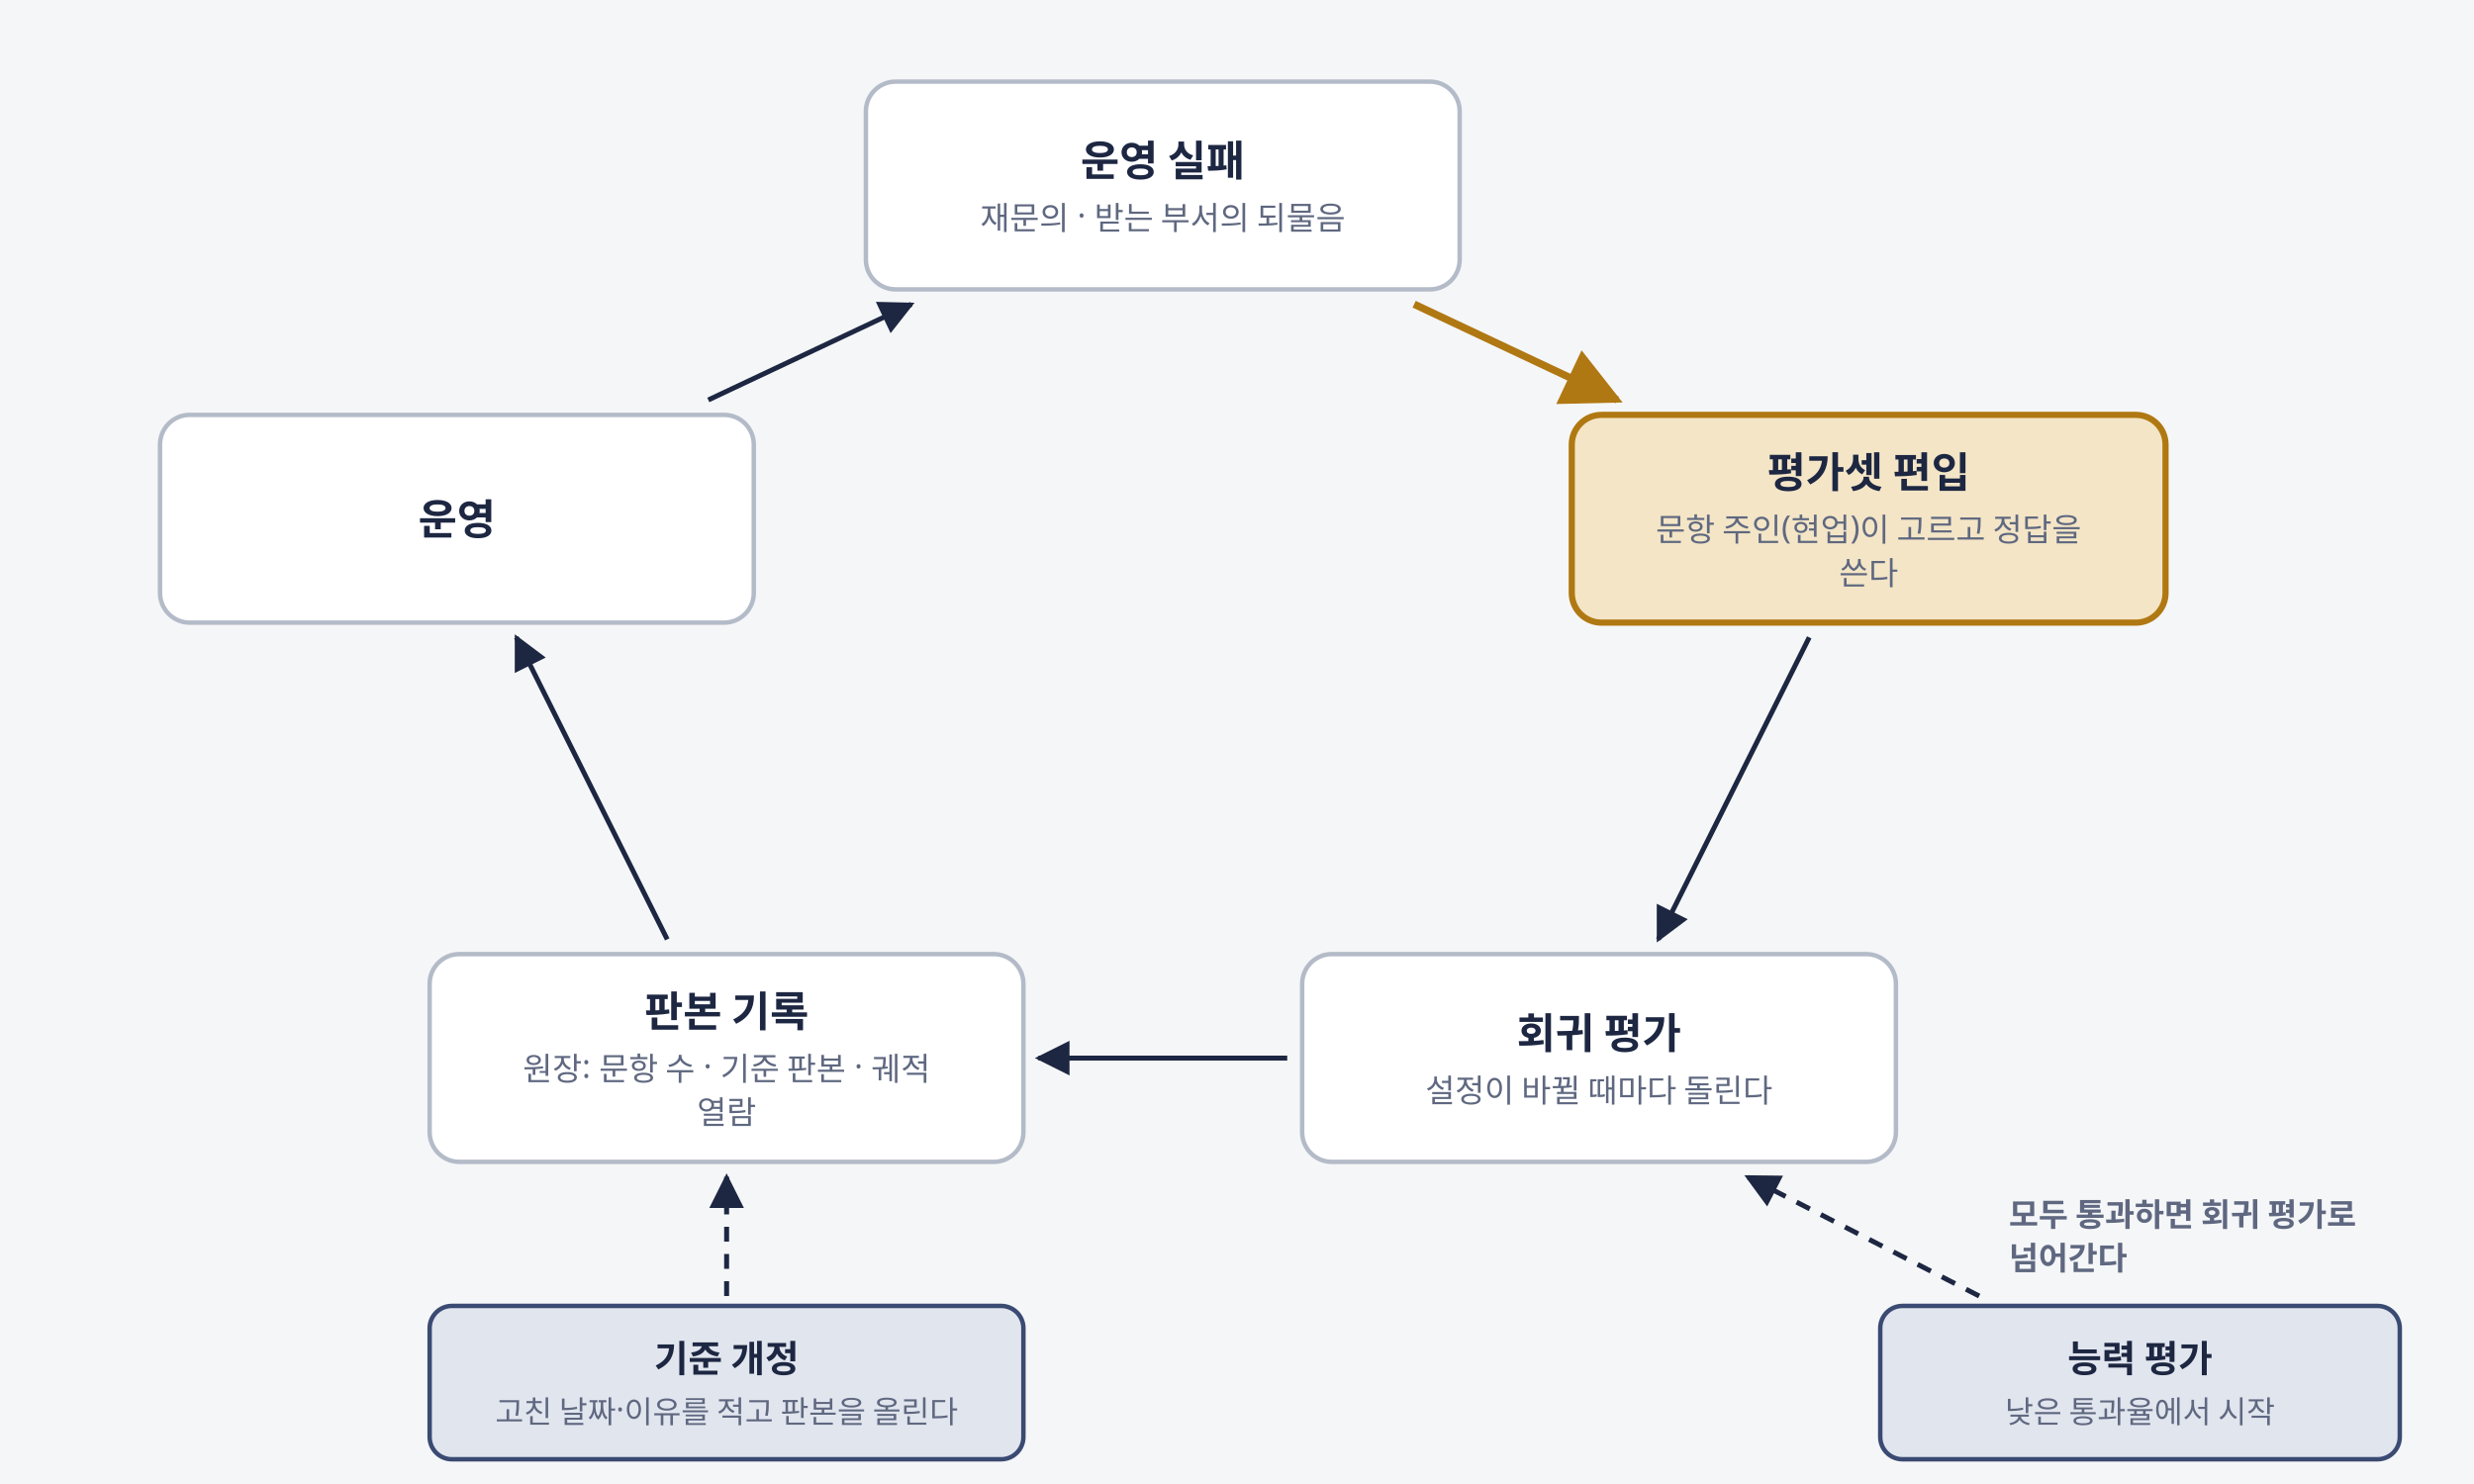
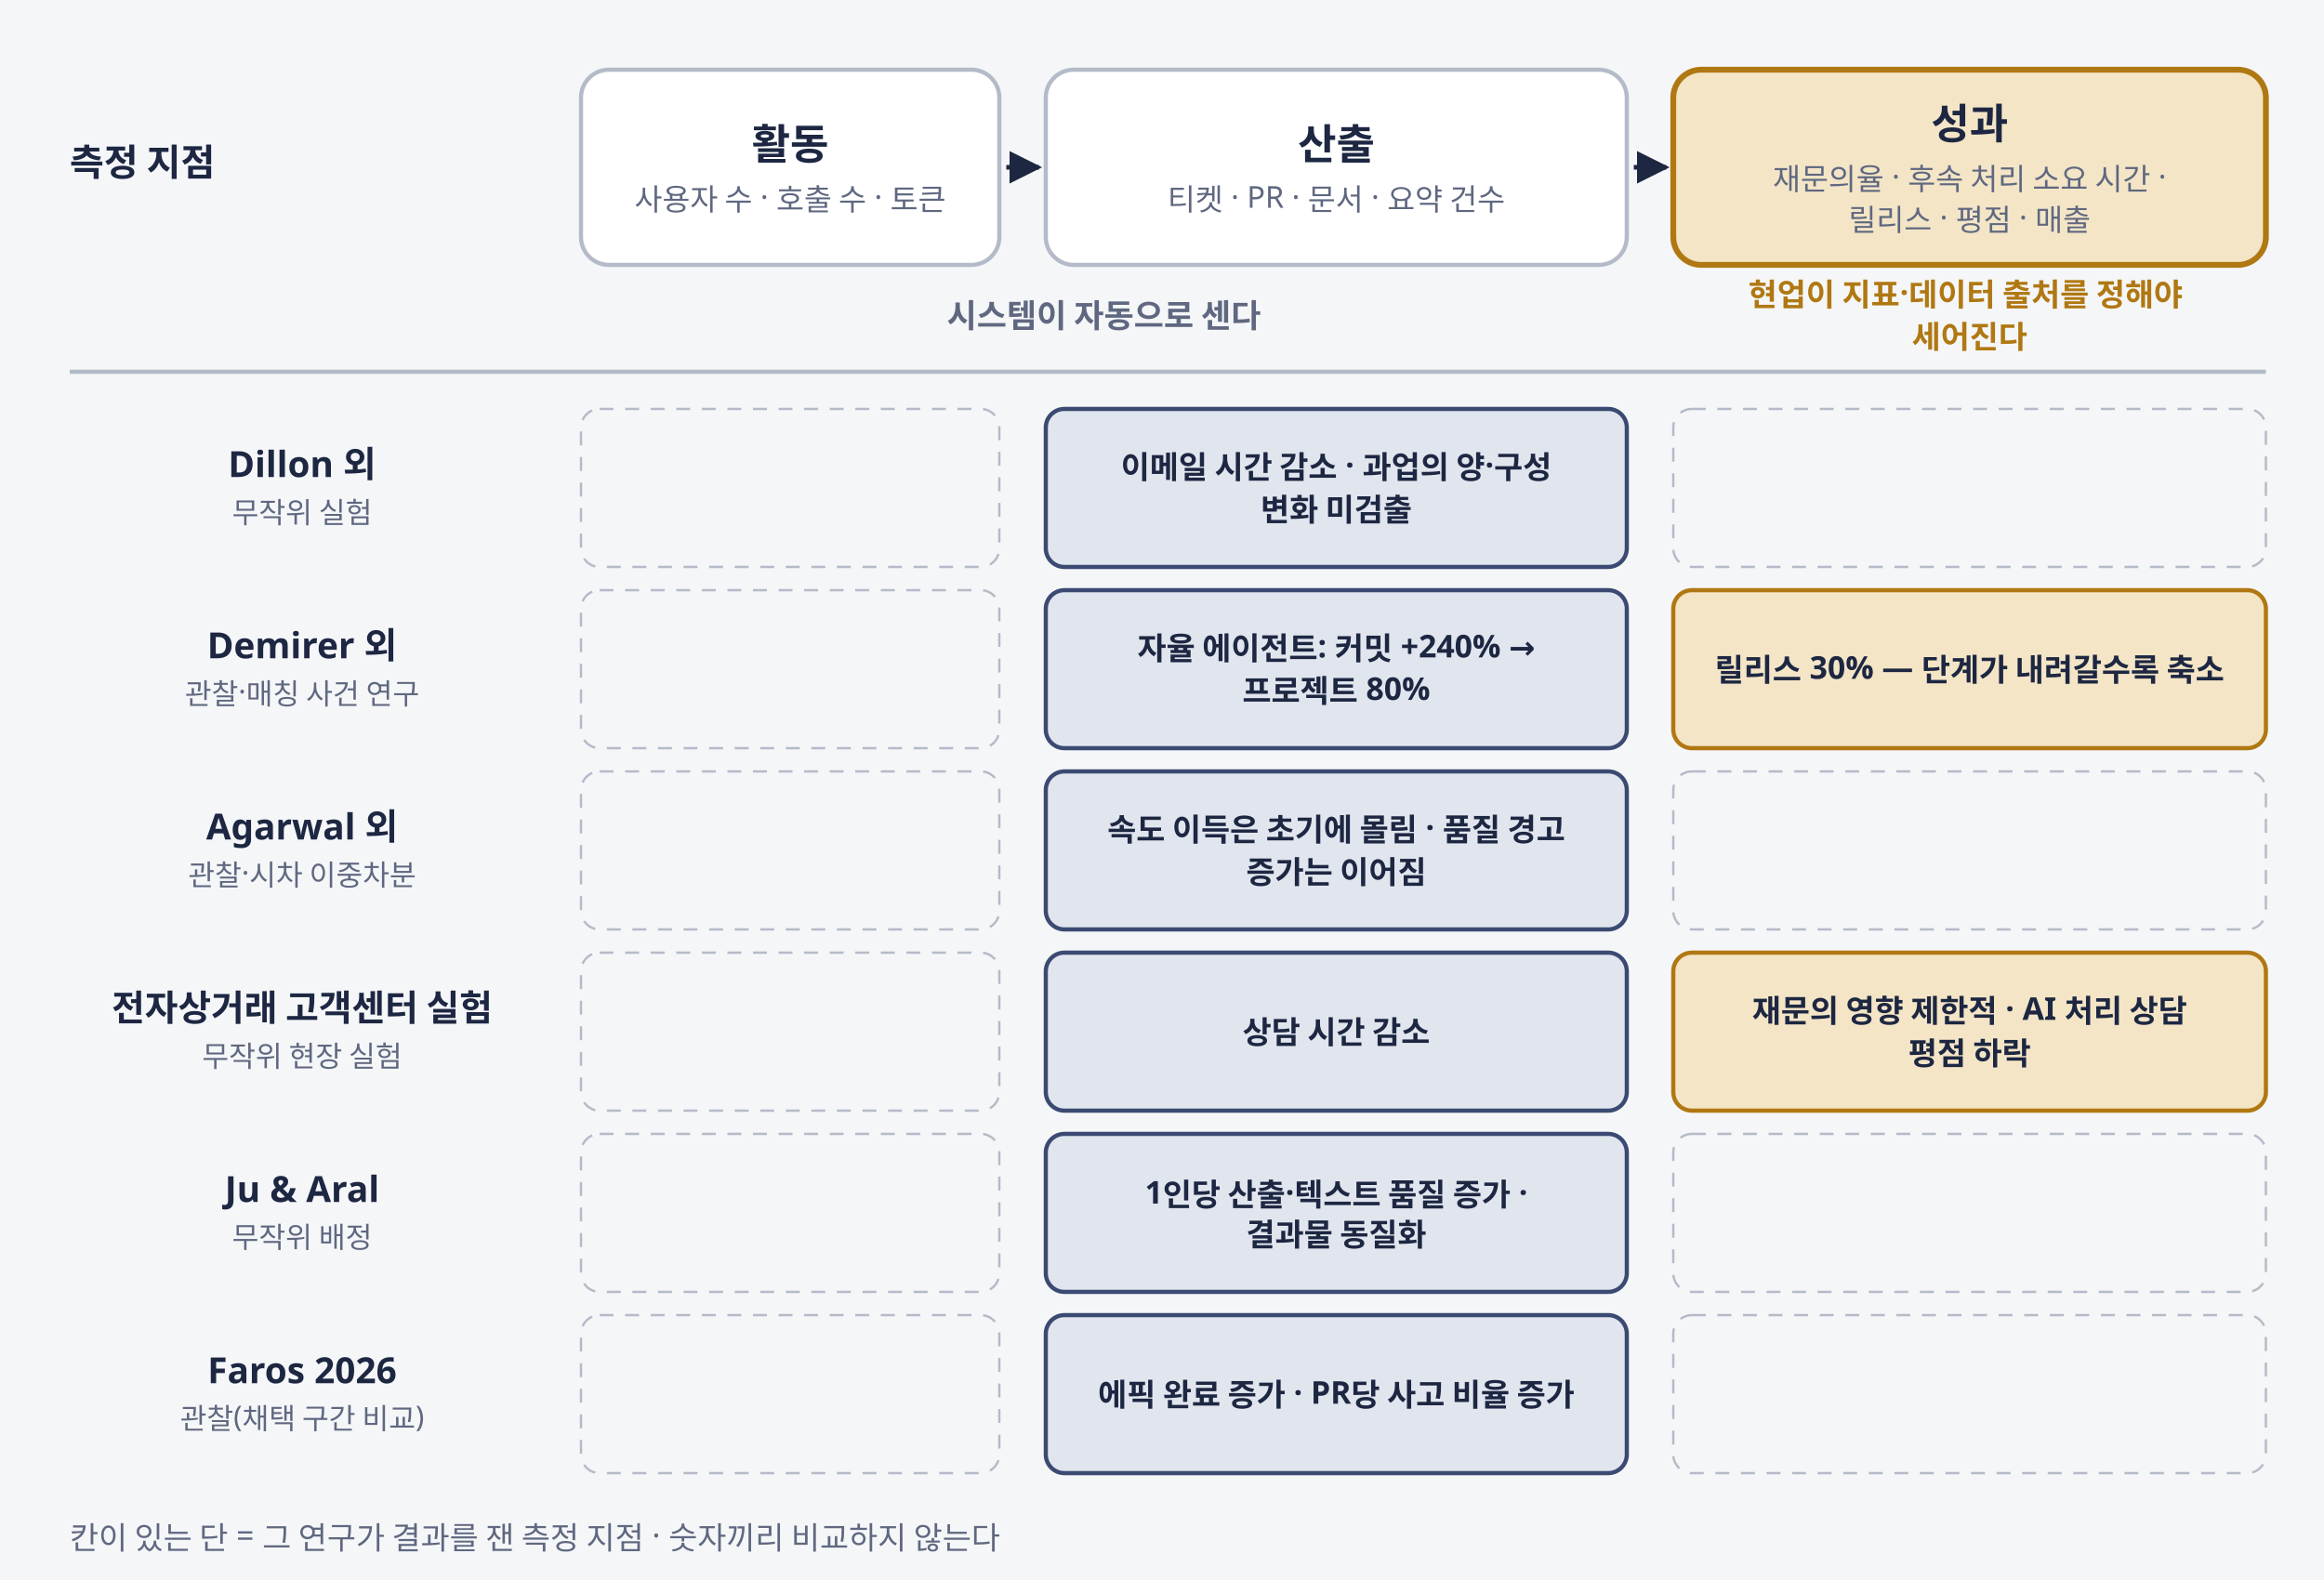
- <svg xmlns="http://www.w3.org/2000/svg" viewBox="0 0 1000 600" role="img" aria-label="운영 실패에서 평가셋으로, 다시 운영으로 도는 고리" font-family="Pretendard,'Apple SD Gothic Neo','Noto Sans KR',sans-serif">
+ <svg xmlns="http://www.w3.org/2000/svg" viewBox="0 0 1000 680" role="img" aria-label="활동·산출·성과 세 단과 연구별로 효과가 관측된 단" font-family="Pretendard,'Apple SD Gothic Neo','Noto Sans KR',sans-serif">
  <defs>
    <marker id="mi" viewBox="0 0 10 10" refX="9" refY="5" markerWidth="7" markerHeight="7" orient="auto-start-reverse">
      <path d="M0,0L10,5L0,10z" fill="#1D2742" />
    </marker>
    <marker id="mc" viewBox="0 0 10 10" refX="9" refY="5" markerWidth="8" markerHeight="8" orient="auto-start-reverse">
      <path d="M0,0L10,5L0,10z" fill="#B07812" />
    </marker>
  </defs>
-   <rect width="1000" height="600" fill="#F5F6F8" />
-   <path d="M571.6,123.0 L653.7,161.7" fill="none" stroke="#B07812" stroke-width="3" marker-end="url(#mc)" />
-   <path d="M731.3,257.7 L670.3,379.8" fill="none" stroke="#1D2742" stroke-width="2" marker-end="url(#mi)" />
-   <path d="M520.3,427.8 L419.7,427.8" fill="none" stroke="#1D2742" stroke-width="2" marker-end="url(#mi)" />
-   <path d="M269.7,379.8 L208.7,257.7" fill="none" stroke="#1D2742" stroke-width="2" marker-end="url(#mi)" />
-   <path d="M286.3,161.7 L368.4,123.0" fill="none" stroke="#1D2742" stroke-width="2" marker-end="url(#mi)" />
-   <rect x="350.0" y="33.0" width="240" height="84" rx="12" fill="#FFFFFF" stroke="#B4BBC8" stroke-width="1.8" />
-   <text x="470.0" y="71.1" fill="#1D2742" font-size="17" font-weight="700" text-anchor="middle">운영 실패</text>
-   <text x="470.0" y="92.8" fill="#5F6880" font-size="13" font-weight="400" text-anchor="middle">재문의 · 받는 부서의 되물음</text>
-   <rect x="635.317" y="167.742" width="240" height="84" rx="12" fill="#F3E5C6" stroke="#B07812" stroke-width="2.5" />
-   <text x="755.3" y="197.1" fill="#1D2742" font-size="17" font-weight="700" text-anchor="middle">평가셋 편입</text>
-   <text x="755.3" y="218.8" fill="#5F6880" font-size="13" font-weight="400" text-anchor="middle">문항 주인(현업)이 고르고 정답을</text>
-   <text x="755.3" y="236.4" fill="#5F6880" font-size="13" font-weight="400" text-anchor="middle">쓴다</text>
-   <rect x="526.336" y="385.758" width="240" height="84" rx="12" fill="#FFFFFF" stroke="#B4BBC8" stroke-width="1.8" />
-   <text x="646.3" y="423.9" fill="#1D2742" font-size="17" font-weight="700" text-anchor="middle">회귀 평가</text>
-   <text x="646.3" y="445.6" fill="#5F6880" font-size="13" font-weight="400" text-anchor="middle">설정이 바뀔 때마다 돌린다</text>
-   <rect x="173.664" y="385.758" width="240" height="84" rx="12" fill="#FFFFFF" stroke="#B4BBC8" stroke-width="1.8" />
-   <text x="293.7" y="415.1" fill="#1D2742" font-size="17" font-weight="700" text-anchor="middle">판본 기록</text>
-   <text x="293.7" y="436.8" fill="#5F6880" font-size="13" font-weight="400" text-anchor="middle">원장: 문항 수 · 기준 판본 · 궤적</text>
-   <text x="293.7" y="454.4" fill="#5F6880" font-size="13" font-weight="400" text-anchor="middle">열람</text>
-   <rect x="64.683" y="167.742" width="240" height="84" rx="12" fill="#FFFFFF" stroke="#B4BBC8" stroke-width="1.8" />
-   <text x="184.7" y="216.1" fill="#1D2742" font-size="17" font-weight="700" text-anchor="middle">운영</text>
-   <rect x="173.664" y="528" width="240" height="62" rx="9" fill="#E1E5EE" stroke="#3A4A72" stroke-width="1.8" />
-   <text x="293.7" y="554.7" fill="#1D2742" font-size="15" font-weight="700" text-anchor="middle">기준 개정</text>
-   <text x="293.7" y="575.3" fill="#5F6880" font-size="12.5" font-weight="400" text-anchor="middle">고친 날짜·이유를 적고 판본을 올린다</text>
-   <path d="M293.7,524 L293.7,475.8" fill="none" stroke="#1D2742" stroke-width="2" stroke-dasharray="6 5" marker-end="url(#mi)" />
-   <rect x="760" y="528" width="210" height="62" rx="9" fill="#E1E5EE" stroke="#3A4A72" stroke-width="1.8" />
-   <text x="865.0" y="554.7" fill="#1D2742" font-size="15" font-weight="700" text-anchor="middle">능력 평가</text>
-   <text x="865.0" y="575.3" fill="#5F6880" font-size="12.5" font-weight="400" text-anchor="middle">낮은 통과율에서 시작</text>
-   <path d="M800,524 L706.3,475.8" fill="none" stroke="#1D2742" stroke-width="2" stroke-dasharray="6 5" marker-end="url(#mi)" />
-   <text fill="#5F6880" font-size="13" font-weight="700" text-anchor="start" dominant-baseline="middle">
-     <tspan x="812.0" y="491.2">모두 통과하면 회귀 평가로</tspan>
-     <tspan x="812.0" y="508.8">넘어간다</tspan>
+   <rect width="1000" height="680" fill="#F5F6F8" />
+   <text fill="#1D2742" font-size="16" font-weight="700" text-anchor="start" dominant-baseline="middle">
+     <tspan x="30.0" y="70.0">측정 지점</tspan>
+   </text>
+   <rect x="250" y="30" width="180" height="84" rx="12" fill="#FFFFFF" stroke="#B4BBC8" stroke-width="1.8" />
+   <text x="340.0" y="68.5" fill="#1D2742" font-size="18" font-weight="700" text-anchor="middle">활동</text>
+   <text x="340.0" y="90.5" fill="#5F6880" font-size="13" font-weight="400" text-anchor="middle">사용자 수 · 호출 수 · 토큰</text>
+   <path d="M433,72 L447,72" fill="none" stroke="#1D2742" stroke-width="2" marker-end="url(#mi)" />
+   <rect x="450" y="30" width="250" height="84" rx="12" fill="#FFFFFF" stroke="#B4BBC8" stroke-width="1.8" />
+   <text x="575.0" y="68.5" fill="#1D2742" font-size="18" font-weight="700" text-anchor="middle">산출</text>
+   <text x="575.0" y="90.5" fill="#5F6880" font-size="13" font-weight="400" text-anchor="middle">티켓 · PR · 문서 · 요약 건수</text>
+   <path d="M703,72 L717,72" fill="none" stroke="#1D2742" stroke-width="2" marker-end="url(#mi)" />
+   <rect x="720" y="30" width="255" height="84" rx="12" fill="#F3E5C6" stroke="#B07812" stroke-width="2.5" />
+   <text x="847.5" y="59.7" fill="#1D2742" font-size="18" font-weight="700" text-anchor="middle">성과</text>
+   <text x="847.5" y="81.7" fill="#5F6880" font-size="13" font-weight="400" text-anchor="middle">재문의율 · 후속 처리 소요 시간 ·</text>
+   <text x="847.5" y="99.3" fill="#5F6880" font-size="13" font-weight="400" text-anchor="middle">릴리스 · 평점 · 매출</text>
+   <text fill="#5F6880" font-size="14" font-weight="700" text-anchor="middle" dominant-baseline="middle">
+     <tspan x="475.0" y="136.0">시스템이 자동으로 센다</tspan>
+   </text>
+   <text fill="#B07812" font-size="13.5" font-weight="700" text-anchor="middle" dominant-baseline="middle">
+     <tspan x="847.5" y="126.9">현업이 지표·데이터 출처를 정해야</tspan>
+     <tspan x="847.5" y="145.1">세어진다</tspan>
+   </text>
+   <line x1="30" y1="160" x2="975" y2="160" stroke="#B4BBC8" stroke-width="1.8" />
+   <text x="130.0" y="205.3" fill="#1D2742" font-size="15.5" font-weight="700" text-anchor="middle">Dillon 외</text>
+   <text x="130.0" y="225.1" fill="#5F6880" font-size="12.5" font-weight="400" text-anchor="middle">무작위 실험</text>
+   <rect x="250.0" y="176.0" width="180.0" height="68.0" rx="8" fill="none" stroke="#B4BBC8" stroke-width="1" stroke-dasharray="6 5" />
+   <rect x="450" y="176" width="250" height="68" rx="8" fill="#E1E5EE" stroke="#3A4A72" stroke-width="1.8" />
+   <text x="575.0" y="205.9" fill="#1D2742" font-size="13.5" font-weight="700" text-anchor="middle">이메일 시간 감소 · 과업의 양·구성</text>
+   <text x="575.0" y="224.2" fill="#1D2742" font-size="13.5" font-weight="700" text-anchor="middle">변화 미검출</text>
+   <rect x="720.0" y="176.0" width="255.0" height="68.0" rx="8" fill="none" stroke="#B4BBC8" stroke-width="1" stroke-dasharray="6 5" />
+   <text x="130.0" y="283.3" fill="#1D2742" font-size="15.5" font-weight="700" text-anchor="middle">Demirer 외</text>
+   <text x="130.0" y="303.1" fill="#5F6880" font-size="12.5" font-weight="400" text-anchor="middle">관찰·매칭 사건 연구</text>
+   <rect x="250.0" y="254.0" width="180.0" height="68.0" rx="8" fill="none" stroke="#B4BBC8" stroke-width="1" stroke-dasharray="6 5" />
+   <rect x="450" y="254" width="250" height="68" rx="8" fill="#E1E5EE" stroke="#3A4A72" stroke-width="1.8" />
+   <text x="575.0" y="283.9" fill="#1D2742" font-size="13.5" font-weight="700" text-anchor="middle">자율 에이전트: 커밋 +240% →</text>
+   <text x="575.0" y="302.2" fill="#1D2742" font-size="13.5" font-weight="700" text-anchor="middle">프로젝트 80%</text>
+   <rect x="720" y="254" width="255" height="68" rx="8" fill="#F3E5C6" stroke="#B07812" stroke-width="1.8" />
+   <text x="847.5" y="293.1" fill="#1D2742" font-size="13.5" font-weight="700" text-anchor="middle">릴리스 30% — 단계가 내려갈수록 축소</text>
+   <text x="130.0" y="361.3" fill="#1D2742" font-size="15.5" font-weight="700" text-anchor="middle">Agarwal 외</text>
+   <text x="130.0" y="381.1" fill="#5F6880" font-size="12.5" font-weight="400" text-anchor="middle">관찰·시차 이중차분</text>
+   <rect x="250.0" y="332.0" width="180.0" height="68.0" rx="8" fill="none" stroke="#B4BBC8" stroke-width="1" stroke-dasharray="6 5" />
+   <rect x="450" y="332" width="250" height="68" rx="8" fill="#E1E5EE" stroke="#3A4A72" stroke-width="1.8" />
+   <text x="575.0" y="361.9" fill="#1D2742" font-size="13.5" font-weight="700" text-anchor="middle">속도 이득은 초기에 몰림 · 품질 경고</text>
+   <text x="575.0" y="380.2" fill="#1D2742" font-size="13.5" font-weight="700" text-anchor="middle">증가는 이어짐</text>
+   <rect x="720.0" y="332.0" width="255.0" height="68.0" rx="8" fill="none" stroke="#B4BBC8" stroke-width="1" stroke-dasharray="6 5" />
+   <text x="130.0" y="439.3" fill="#1D2742" font-size="15.5" font-weight="700" text-anchor="middle">전자상거래 고객센터 실험</text>
+   <text x="130.0" y="459.1" fill="#5F6880" font-size="12.5" font-weight="400" text-anchor="middle">무작위 현장 실험</text>
+   <rect x="250.0" y="410.0" width="180.0" height="68.0" rx="8" fill="none" stroke="#B4BBC8" stroke-width="1" stroke-dasharray="6 5" />
+   <rect x="450" y="410" width="250" height="68" rx="8" fill="#E1E5EE" stroke="#3A4A72" stroke-width="1.8" />
+   <text x="575.0" y="449.1" fill="#1D2742" font-size="13.5" font-weight="700" text-anchor="middle">상담 시간 감소</text>
+   <rect x="720" y="410" width="255" height="68" rx="8" fill="#F3E5C6" stroke="#B07812" stroke-width="1.8" />
+   <text x="847.5" y="439.9" fill="#1D2742" font-size="13.5" font-weight="700" text-anchor="middle">재문의 영향 제한적 · AI 처리 상담</text>
+   <text x="847.5" y="458.2" fill="#1D2742" font-size="13.5" font-weight="700" text-anchor="middle">평점 하락</text>
+   <text x="130.0" y="517.3" fill="#1D2742" font-size="15.5" font-weight="700" text-anchor="middle">Ju &amp; Aral</text>
+   <text x="130.0" y="537.0" fill="#5F6880" font-size="12.5" font-weight="400" text-anchor="middle">무작위 배정</text>
+   <rect x="250.0" y="488.0" width="180.0" height="68.0" rx="8" fill="none" stroke="#B4BBC8" stroke-width="1" stroke-dasharray="6 5" />
+   <rect x="450" y="488" width="250" height="68" rx="8" fill="#E1E5EE" stroke="#3A4A72" stroke-width="1.8" />
+   <text x="575.0" y="518.0" fill="#1D2742" font-size="13.5" font-weight="700" text-anchor="middle">1인당 산출·텍스트 품질 증가 ·</text>
+   <text x="575.0" y="536.2" fill="#1D2742" font-size="13.5" font-weight="700" text-anchor="middle">결과물 동질화</text>
+   <rect x="720.0" y="488.0" width="255.0" height="68.0" rx="8" fill="none" stroke="#B4BBC8" stroke-width="1" stroke-dasharray="6 5" />
+   <text x="130.0" y="595.3" fill="#1D2742" font-size="15.5" font-weight="700" text-anchor="middle">Faros 2026</text>
+   <text x="130.0" y="615.0" fill="#5F6880" font-size="12.5" font-weight="400" text-anchor="middle">관찰(채택 구간 비교)</text>
+   <rect x="250.0" y="566.0" width="180.0" height="68.0" rx="8" fill="none" stroke="#B4BBC8" stroke-width="1" stroke-dasharray="6 5" />
+   <rect x="450" y="566" width="250" height="68" rx="8" fill="#E1E5EE" stroke="#3A4A72" stroke-width="1.8" />
+   <text x="575.0" y="605.1" fill="#1D2742" font-size="13.5" font-weight="700" text-anchor="middle">에픽 완료 증가 · PR당 사고 비율 증가</text>
+   <rect x="720.0" y="566.0" width="255.0" height="68.0" rx="8" fill="none" stroke="#B4BBC8" stroke-width="1" stroke-dasharray="6 5" />
+   <text fill="#5F6880" font-size="13.5" font-weight="400" text-anchor="start" dominant-baseline="middle">
+     <tspan x="30.0" y="662.0">칸이 있는 단 = 그 연구가 결과를 잰 측정 지점 · 숫자끼리 비교하지 않는다</tspan>
  </text>
</svg>
